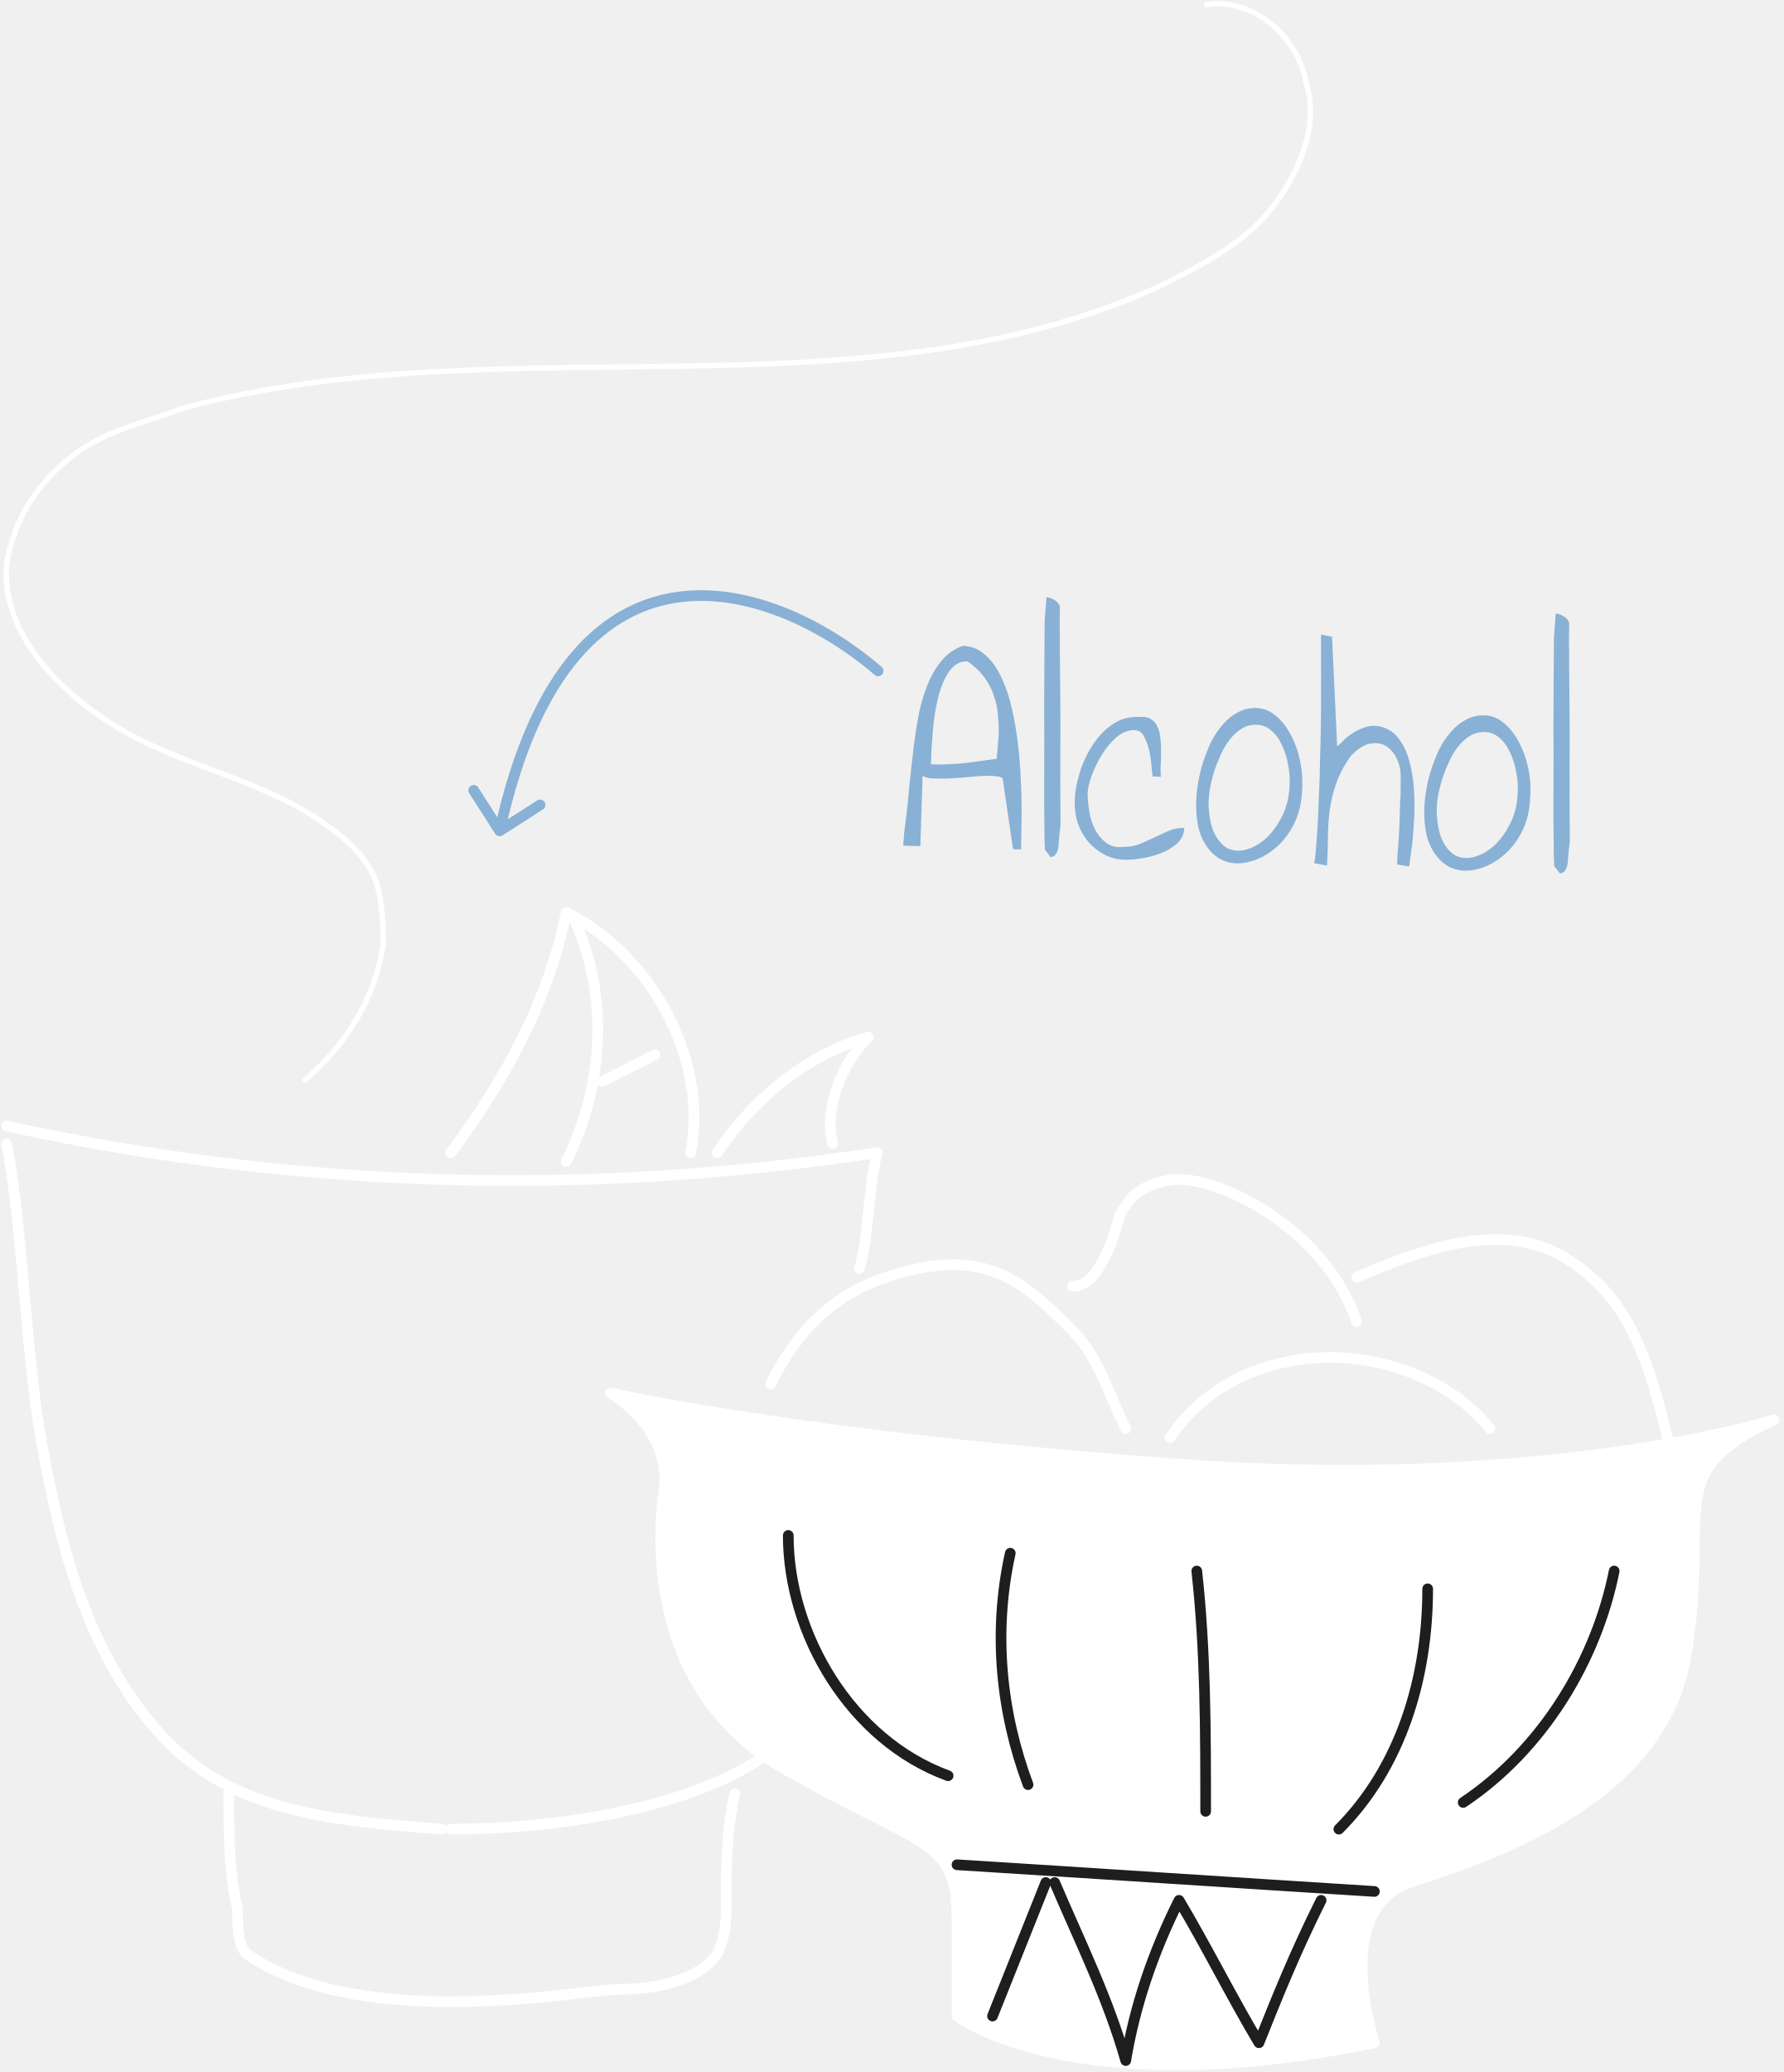
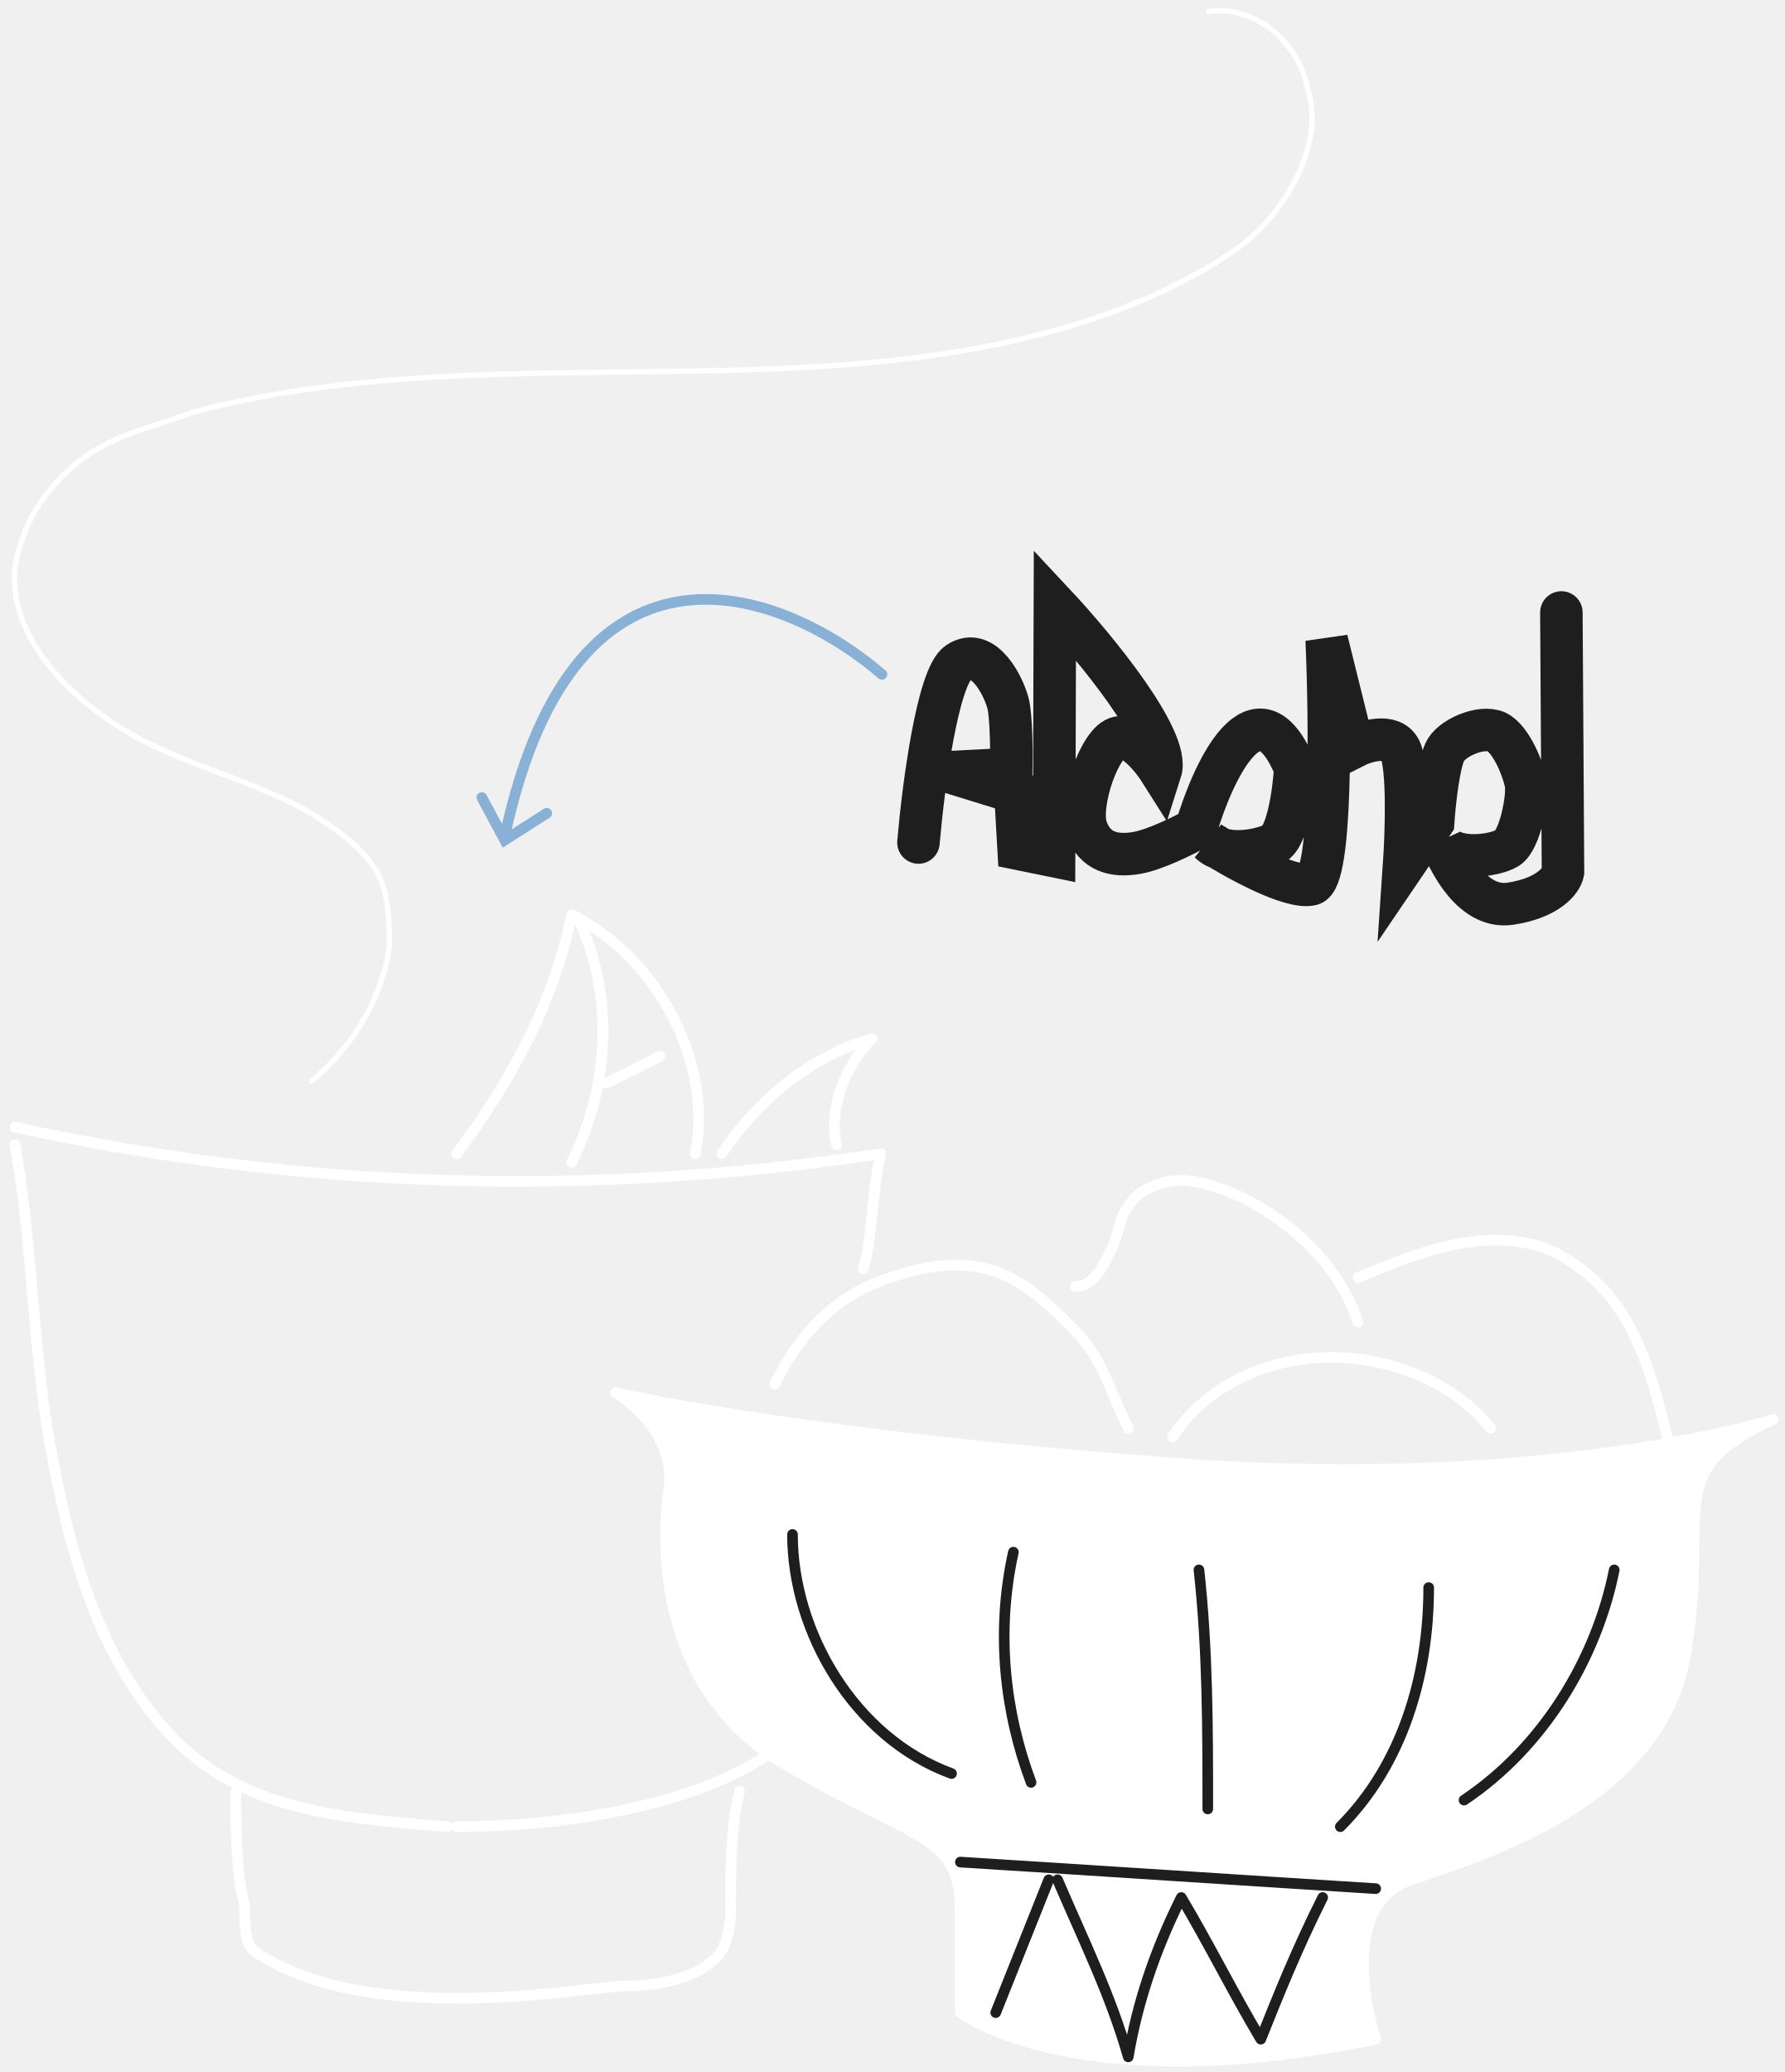
- <svg xmlns="http://www.w3.org/2000/svg" width="167" height="194" viewBox="0 0 167 194" fill="none">
-   <path d="M90.168 60.47C90.939 60.495 91.598 60.745 92.145 61.221C92.714 61.677 93.195 62.287 93.587 63.05C94.001 63.813 94.337 64.689 94.597 65.677C94.857 66.665 95.064 67.704 95.216 68.792C95.37 69.86 95.481 70.948 95.549 72.055C95.619 73.141 95.659 74.163 95.67 75.123C95.681 76.082 95.674 76.947 95.649 77.717C95.645 78.488 95.636 79.092 95.622 79.53L94.873 79.506L93.897 72.877C93.796 72.77 93.559 72.7 93.185 72.667C92.832 72.635 92.404 72.631 91.903 72.657C91.423 72.683 90.89 72.729 90.304 72.793C89.74 72.838 89.197 72.872 88.675 72.897C88.175 72.902 87.716 72.898 87.3 72.884C86.884 72.85 86.585 72.768 86.401 72.637L86.19 79.227L84.597 79.176C84.599 79.114 84.603 78.999 84.608 78.832C84.635 78.646 84.651 78.459 84.657 78.271C84.663 78.084 84.679 77.907 84.705 77.741C84.731 77.575 84.746 77.461 84.748 77.399C84.911 76.195 85.044 74.98 85.146 73.753C85.269 72.507 85.402 71.302 85.543 70.139C85.685 68.977 85.856 67.867 86.057 66.81C86.278 65.754 86.569 64.805 86.93 63.962C87.291 63.098 87.731 62.372 88.25 61.784C88.77 61.176 89.409 60.737 90.168 60.47ZM90.622 61.923C90.081 61.906 89.616 62.089 89.228 62.472C88.862 62.836 88.555 63.326 88.306 63.943C88.058 64.54 87.859 65.211 87.71 65.957C87.561 66.702 87.454 67.439 87.389 68.166C87.324 68.873 87.272 69.538 87.231 70.162C87.212 70.766 87.197 71.234 87.186 71.568C88.206 71.6 89.25 71.561 90.316 71.449C91.383 71.317 92.388 71.182 93.331 71.046C93.354 70.963 93.369 70.828 93.375 70.641C93.402 70.454 93.419 70.246 93.426 70.017C93.454 69.788 93.472 69.57 93.479 69.362C93.506 69.154 93.521 69.019 93.523 68.957C93.545 68.27 93.524 67.613 93.461 66.985C93.419 66.359 93.292 65.75 93.082 65.16C92.893 64.549 92.599 63.977 92.199 63.443C91.82 62.91 91.294 62.403 90.622 61.923ZM98.006 55.907C98.296 55.958 98.543 56.049 98.748 56.18C98.973 56.292 99.144 56.495 99.26 56.791C99.247 57.187 99.24 57.739 99.238 58.447C99.257 59.136 99.263 59.938 99.254 60.855C99.266 61.773 99.276 62.763 99.284 63.827C99.292 64.89 99.299 65.963 99.306 67.048C99.313 68.132 99.309 69.205 99.296 70.268C99.304 71.331 99.303 72.321 99.295 73.238C99.307 74.156 99.312 74.969 99.31 75.677C99.308 76.386 99.312 76.928 99.321 77.303C99.319 77.345 99.307 77.418 99.282 77.521C99.279 77.625 99.265 77.75 99.239 77.895C99.234 78.041 99.219 78.186 99.194 78.331C99.19 78.456 99.187 78.55 99.185 78.612C99.16 78.737 99.145 78.892 99.139 79.08C99.133 79.246 99.107 79.412 99.06 79.578C99.013 79.743 98.935 79.897 98.826 80.039C98.739 80.161 98.591 80.229 98.382 80.244L97.872 79.571C97.852 79.549 97.833 79.163 97.816 78.412C97.82 77.641 97.81 76.65 97.786 75.441C97.784 74.211 97.786 72.835 97.793 71.314C97.801 69.772 97.799 68.219 97.786 66.655C97.795 65.092 97.801 63.591 97.806 62.153C97.81 60.715 97.819 59.475 97.831 58.433C97.834 58.35 97.839 58.184 97.847 57.934C97.876 57.684 97.894 57.435 97.903 57.185C97.932 56.915 97.951 56.666 97.958 56.437C97.987 56.187 98.003 56.011 98.006 55.907ZM100.647 74.939C100.672 74.168 100.824 73.318 101.104 72.389C101.384 71.46 101.776 70.608 102.281 69.832C102.785 69.035 103.401 68.378 104.126 67.859C104.851 67.34 105.682 67.096 106.62 67.126C107.1 67.079 107.484 67.143 107.77 67.319C108.057 67.474 108.268 67.721 108.403 68.059C108.559 68.397 108.651 68.786 108.678 69.224C108.727 69.643 108.745 70.081 108.73 70.539C108.737 70.977 108.723 71.394 108.69 71.788C108.678 72.163 108.689 72.476 108.722 72.728L107.941 72.703C107.925 72.577 107.892 72.284 107.844 71.824C107.818 71.344 107.751 70.852 107.642 70.348C107.533 69.844 107.37 69.391 107.154 68.988C106.958 68.585 106.663 68.378 106.267 68.365C105.684 68.347 105.125 68.558 104.59 68.999C104.075 69.441 103.62 69.979 103.225 70.613C102.829 71.246 102.506 71.903 102.255 72.583C102.004 73.262 101.871 73.831 101.856 74.289C101.86 74.811 101.915 75.386 102.02 76.014C102.125 76.622 102.305 77.18 102.56 77.689C102.835 78.198 103.197 78.616 103.645 78.943C104.093 79.27 104.653 79.382 105.323 79.278C105.823 79.294 106.305 79.205 106.77 79.012C107.234 78.818 107.689 78.614 108.134 78.399C108.578 78.184 109.023 77.979 109.467 77.785C109.931 77.592 110.414 77.503 110.913 77.519C110.896 78.06 110.683 78.533 110.274 78.937C109.866 79.32 109.366 79.627 108.775 79.858C108.205 80.09 107.595 80.258 106.945 80.362C106.317 80.467 105.784 80.512 105.346 80.498C104.638 80.476 103.987 80.309 103.393 79.998C102.819 79.688 102.321 79.286 101.899 78.793C101.478 78.279 101.153 77.696 100.924 77.042C100.716 76.368 100.624 75.667 100.647 74.939ZM112.028 74.928C112.044 74.45 112.103 73.899 112.206 73.277C112.31 72.634 112.466 71.993 112.675 71.353C112.883 70.714 113.132 70.086 113.423 69.47C113.734 68.855 114.096 68.314 114.507 67.848C114.918 67.361 115.389 66.98 115.919 66.705C116.45 66.409 117.038 66.272 117.683 66.293C118.349 66.314 118.956 66.563 119.504 67.039C120.072 67.516 120.543 68.125 120.915 68.867C121.308 69.609 121.594 70.431 121.774 71.333C121.953 72.235 122.008 73.112 121.939 73.965C121.899 75.214 121.624 76.32 121.114 77.283C120.603 78.247 119.964 79.018 119.195 79.598C118.447 80.179 117.642 80.559 116.782 80.74C115.942 80.922 115.153 80.844 114.413 80.508C113.695 80.151 113.101 79.517 112.629 78.606C112.179 77.695 111.979 76.469 112.028 74.928ZM113.18 75.09C113.202 76.363 113.389 77.348 113.742 78.047C114.094 78.747 114.527 79.219 115.041 79.465C115.575 79.69 116.158 79.709 116.79 79.521C117.421 79.333 118.016 78.987 118.574 78.484C119.133 77.96 119.612 77.308 120.012 76.529C120.434 75.73 120.682 74.831 120.755 73.833C120.821 73.084 120.782 72.354 120.638 71.64C120.515 70.928 120.317 70.296 120.042 69.745C119.79 69.174 119.46 68.726 119.054 68.4C118.669 68.055 118.216 67.873 117.696 67.856C117.196 67.841 116.744 67.951 116.34 68.188C115.937 68.425 115.561 68.757 115.214 69.184C114.888 69.59 114.602 70.061 114.356 70.595C114.11 71.129 113.894 71.664 113.71 72.2C113.547 72.736 113.416 73.264 113.316 73.782C113.237 74.279 113.192 74.716 113.18 75.09ZM124.745 59.609L125.228 69.88C125.378 69.76 125.571 69.579 125.809 69.336C126.046 69.094 126.324 68.873 126.643 68.675C126.962 68.456 127.312 68.28 127.691 68.146C128.072 67.991 128.48 67.931 128.917 67.966C129.768 68.077 130.433 68.442 130.914 69.062C131.415 69.683 131.776 70.434 131.998 71.317C132.241 72.2 132.387 73.164 132.437 74.207C132.488 75.23 132.477 76.21 132.405 77.145C132.354 78.082 132.276 78.913 132.169 79.639C132.083 80.366 132.015 80.864 131.965 81.133L130.845 80.941C130.851 80.754 130.861 80.462 130.873 80.067C130.907 79.651 130.944 79.172 130.982 78.632C131.021 78.07 131.05 77.488 131.069 76.884C131.089 76.28 131.107 75.718 131.123 75.197C131.161 74.656 131.177 74.177 131.169 73.76C131.183 73.344 131.182 73.052 131.166 72.885C131.206 72.302 131.109 71.737 130.877 71.187C130.644 70.638 130.324 70.221 129.916 69.937C129.509 69.632 129.013 69.522 128.426 69.608C127.84 69.672 127.203 70.058 126.513 70.766C125.902 71.622 125.447 72.472 125.149 73.317C124.852 74.141 124.648 74.969 124.538 75.799C124.429 76.608 124.37 77.451 124.363 78.326C124.357 79.18 124.328 80.086 124.276 81.043L123.064 80.817C123.134 80.59 123.189 80.174 123.229 79.571C123.291 78.948 123.346 78.21 123.394 77.357C123.443 76.483 123.484 75.515 123.518 74.453C123.573 73.392 123.608 72.298 123.623 71.173C123.66 70.028 123.687 68.882 123.702 67.737C123.718 66.591 123.722 65.496 123.714 64.454C123.727 63.412 123.726 62.453 123.712 61.577C123.72 60.702 123.722 59.983 123.719 59.42L124.745 59.609ZM133.392 75.614C133.408 75.135 133.467 74.584 133.57 73.962C133.674 73.32 133.83 72.678 134.039 72.039C134.247 71.399 134.496 70.772 134.787 70.156C135.098 69.54 135.46 69 135.871 68.533C136.282 68.046 136.753 67.665 137.283 67.391C137.814 67.095 138.402 66.957 139.047 66.978C139.713 67 140.32 67.248 140.868 67.724C141.436 68.201 141.907 68.81 142.279 69.552C142.672 70.294 142.958 71.116 143.138 72.018C143.317 72.92 143.372 73.797 143.303 74.65C143.263 75.899 142.988 77.005 142.478 77.969C141.967 78.932 141.328 79.704 140.559 80.284C139.811 80.864 139.006 81.245 138.146 81.425C137.306 81.607 136.517 81.529 135.777 81.193C135.059 80.837 134.465 80.203 133.994 79.291C133.543 78.38 133.343 77.155 133.392 75.614ZM134.544 75.776C134.566 77.048 134.753 78.034 135.106 78.733C135.458 79.432 135.891 79.904 136.405 80.15C136.939 80.376 137.522 80.394 138.154 80.206C138.785 80.018 139.38 79.672 139.938 79.169C140.497 78.645 140.976 77.994 141.376 77.214C141.798 76.415 142.046 75.516 142.119 74.518C142.185 73.77 142.146 73.039 142.002 72.326C141.879 71.613 141.681 70.981 141.406 70.431C141.154 69.86 140.824 69.411 140.418 69.086C140.033 68.74 139.58 68.559 139.06 68.542C138.56 68.526 138.108 68.636 137.704 68.874C137.301 69.111 136.925 69.443 136.578 69.869C136.252 70.276 135.966 70.746 135.72 71.28C135.474 71.814 135.258 72.349 135.074 72.885C134.911 73.422 134.78 73.949 134.68 74.467C134.601 74.965 134.556 75.401 134.544 75.776ZM145.7 57.437C145.99 57.488 146.238 57.579 146.442 57.711C146.668 57.822 146.838 58.026 146.954 58.321C146.941 58.717 146.934 59.269 146.932 59.977C146.952 60.666 146.957 61.469 146.948 62.385C146.961 63.303 146.971 64.293 146.978 65.357C146.986 66.42 146.993 67.494 147 68.578C147.007 69.662 147.004 70.735 146.99 71.798C146.998 72.861 146.998 73.851 146.989 74.768C147.001 75.686 147.006 76.499 147.005 77.207C147.003 77.916 147.006 78.458 147.015 78.834C147.014 78.875 147.001 78.948 146.977 79.051C146.973 79.155 146.959 79.28 146.933 79.425C146.929 79.571 146.914 79.716 146.888 79.861C146.884 79.986 146.881 80.08 146.879 80.142C146.854 80.267 146.839 80.422 146.833 80.61C146.827 80.776 146.801 80.942 146.754 81.108C146.707 81.273 146.629 81.427 146.521 81.569C146.433 81.691 146.285 81.76 146.076 81.774L145.566 81.101C145.546 81.079 145.527 80.693 145.51 79.942C145.514 79.171 145.504 78.181 145.48 76.971C145.478 75.741 145.48 74.365 145.487 72.844C145.495 71.302 145.493 69.749 145.481 68.185C145.489 66.622 145.495 65.121 145.5 63.683C145.504 62.245 145.513 61.005 145.525 59.964C145.528 59.88 145.533 59.714 145.541 59.464C145.57 59.215 145.589 58.965 145.597 58.715C145.626 58.445 145.645 58.196 145.652 57.967C145.681 57.717 145.697 57.541 145.7 57.437Z" fill="#88B1D5" />
-   <path d="M81.911 63.192C82.12 63.372 82.436 63.349 82.616 63.14C82.797 62.931 82.773 62.615 82.564 62.435L81.911 63.192ZM46.372 78.06C46.521 78.292 46.83 78.36 47.063 78.211L50.851 75.783C51.084 75.634 51.151 75.324 51.002 75.092C50.853 74.859 50.544 74.792 50.312 74.941L46.944 77.099L44.786 73.732C44.637 73.499 44.327 73.431 44.095 73.581C43.862 73.73 43.795 74.039 43.944 74.271L46.372 78.06ZM82.564 62.435C78.013 58.508 70.688 54.48 63.585 55.391C56.388 56.314 49.68 62.256 46.304 77.683L47.281 77.897C50.614 62.667 57.118 57.229 63.712 56.383C70.399 55.525 77.443 59.337 81.911 63.192L82.564 62.435Z" fill="#88B1D5" />
-   <path d="M166.138 132.928C155.327 137.928 160.317 141.261 157.822 155.428C155.327 168.761 139.525 173.761 132.039 176.261C124.554 178.761 128.713 191.261 128.713 191.261C100.436 197.094 89.624 188.761 89.624 188.761C89.624 188.761 89.624 187.928 89.624 179.594C89.624 172.094 86.297 172.928 74.653 166.261C61.346 159.594 61.346 145.428 62.178 139.594C63.01 133.761 57.188 130.428 57.188 130.428C57.188 130.428 75.485 134.594 110.416 137.094C145.346 139.594 166.138 132.928 166.138 132.928Z" fill="white" stroke="white" stroke-miterlimit="10" stroke-linecap="round" stroke-linejoin="round" />
-   <path d="M72.158 129.595C74.653 124.595 77.98 121.261 82.97 119.595C85.465 118.761 88.792 117.928 92.119 118.761C95.445 119.595 97.94 122.095 100.435 124.595C102.93 127.095 103.762 130.428 105.426 133.761" stroke="white" stroke-miterlimit="10" stroke-linecap="round" stroke-linejoin="round" />
-   <path d="M109.584 134.595C112.911 129.595 118.733 127.095 124.554 127.095C130.376 127.095 136.198 129.595 139.525 133.761" stroke="white" stroke-miterlimit="10" stroke-linecap="round" stroke-linejoin="round" />
-   <path d="M100.435 120.428C102.098 120.428 102.93 118.761 103.762 117.094C104.593 115.428 104.593 113.761 105.425 112.928C106.257 111.261 108.752 110.428 110.415 110.428C112.079 110.428 114.574 111.261 116.237 112.094C121.227 114.594 125.386 118.761 127.049 123.761" stroke="white" stroke-miterlimit="10" stroke-linecap="round" stroke-linejoin="round" />
-   <path d="M156.158 134.595C155.327 131.261 154.495 127.928 152.831 124.595C151.168 121.261 148.673 118.761 145.346 117.095C139.525 114.595 132.871 117.095 127.049 119.595" stroke="white" stroke-miterlimit="10" stroke-linecap="round" stroke-linejoin="round" />
-   <path d="M0.633 107.095C2.297 116.261 2.297 126.261 3.96 135.428C5.623 144.595 8.118 154.595 14.772 162.095C21.425 169.595 30.574 170.428 41.386 171.261" stroke="white" stroke-miterlimit="10" stroke-linecap="round" stroke-linejoin="round" />
-   <path d="M21.425 167.928C21.425 171.261 21.425 175.428 22.257 178.761C22.257 180.428 22.257 182.094 23.089 182.928C33.901 190.428 54.693 186.261 58.019 186.261C61.346 186.261 65.504 185.428 67.168 182.928C67.999 181.261 68 179.594 68 178.761C68 175.428 67.999 171.261 68.831 167.928" stroke="white" stroke-miterlimit="10" stroke-linecap="round" stroke-linejoin="round" />
-   <path d="M71.326 164.595C63.841 169.595 51.366 171.261 42.217 171.261" stroke="white" stroke-miterlimit="10" stroke-linecap="round" stroke-linejoin="round" />
-   <path d="M73.821 143.761C73.821 152.928 79.643 162.928 88.792 166.261" stroke="#1E1E1E" stroke-miterlimit="10" stroke-linecap="round" stroke-linejoin="round" />
-   <path d="M94.613 145.428C92.95 152.928 93.782 160.428 96.277 167.094" stroke="#1E1E1E" stroke-miterlimit="10" stroke-linecap="round" stroke-linejoin="round" />
-   <path d="M112.079 147.095C112.91 154.595 112.91 162.095 112.91 169.595" stroke="#1E1E1E" stroke-miterlimit="10" stroke-linecap="round" stroke-linejoin="round" />
-   <path d="M133.703 148.761C133.703 157.095 131.208 165.428 125.386 171.261" stroke="#1E1E1E" stroke-miterlimit="10" stroke-linecap="round" stroke-linejoin="round" />
-   <path d="M151.168 147.095C149.505 155.428 144.514 163.761 137.029 168.761" stroke="#1E1E1E" stroke-miterlimit="10" stroke-linecap="round" stroke-linejoin="round" />
-   <path d="M89.624 174.595C102.93 175.428 115.406 176.261 128.713 177.095" stroke="#1E1E1E" stroke-miterlimit="10" stroke-linecap="round" stroke-linejoin="round" />
-   <path d="M97.94 176.261C96.277 180.428 94.614 184.595 92.95 188.761" stroke="#1E1E1E" stroke-miterlimit="10" stroke-linecap="round" stroke-linejoin="round" />
-   <path d="M98.772 176.261C101.267 182.095 103.762 187.095 105.425 192.928C106.257 187.928 107.92 182.928 110.416 177.928C112.911 182.095 115.406 187.095 117.901 191.261C119.564 187.095 121.227 182.928 123.722 177.928" stroke="#1E1E1E" stroke-miterlimit="10" stroke-linecap="round" stroke-linejoin="round" />
-   <path d="M0.633 105.428C27.247 111.261 54.693 112.094 82.138 107.928C81.307 111.261 81.307 116.261 80.475 118.761" stroke="white" stroke-miterlimit="10" stroke-linecap="round" stroke-linejoin="round" />
-   <path d="M28.559 101.099C32.548 97.787 35.208 93.151 35.873 88.514C35.873 86.527 35.873 84.54 35.208 82.553C34.543 80.566 32.548 78.579 30.554 77.254C25.235 73.281 17.921 71.956 11.937 68.644C5.954 65.332 -0.03 59.371 0.635 52.748C1.3 48.774 3.294 45.462 6.619 42.813C9.943 40.164 13.932 39.501 17.256 38.177C47.175 30.229 80.418 39.501 108.343 26.917C112.332 24.93 116.321 22.943 118.981 19.631C121.64 16.319 123.635 11.683 122.305 7.709C121.64 3.735 117.651 -0.239 112.997 0.423" stroke="white" stroke-width="0.5" stroke-miterlimit="10" stroke-linecap="round" stroke-linejoin="round" />
-   <path d="M42.217 107.928C47.207 101.261 51.366 93.761 53.029 85.428C61.346 89.594 66.336 99.594 64.673 107.928" stroke="white" stroke-miterlimit="10" stroke-linecap="round" stroke-linejoin="round" />
-   <path d="M67.168 107.928C70.495 102.928 75.485 98.761 81.307 97.095C78.811 99.595 77.148 103.761 77.98 107.095" stroke="white" stroke-miterlimit="10" stroke-linecap="round" stroke-linejoin="round" />
-   <path d="M53.029 108.761C56.356 102.095 57.188 93.761 53.861 86.261" stroke="white" stroke-miterlimit="10" stroke-linecap="round" stroke-linejoin="round" />
-   <path d="M56.356 101.261C58.019 100.428 59.683 99.595 61.346 98.761" stroke="white" stroke-miterlimit="10" stroke-linecap="round" stroke-linejoin="round" />
+ <svg xmlns="http://www.w3.org/2000/svg" width="168" height="195" viewBox="0 0 168 195" fill="none">
+   <g id="[export] illustration_7">
+     <g id="Alcohol">
+       <path id="Vector" d="M166.91 133.577C156.098 138.577 161.088 141.91 158.593 156.077C156.098 169.41 140.296 174.41 132.811 176.91C125.326 179.41 129.484 191.91 129.484 191.91C101.207 197.744 90.395 189.41 90.395 189.41C90.395 189.41 90.395 188.577 90.395 180.244C90.395 172.744 87.068 173.577 75.425 166.91C62.118 160.244 62.118 146.077 62.95 140.244C63.781 134.41 57.959 131.077 57.959 131.077C57.959 131.077 76.257 135.244 111.187 137.744C146.118 140.244 166.91 133.577 166.91 133.577Z" fill="white" stroke="white" stroke-miterlimit="10" stroke-linecap="round" stroke-linejoin="round" />
+       <path id="Vector_2" d="M72.93 130.244C75.425 125.244 78.751 121.911 83.742 120.244C86.237 119.411 89.563 118.577 92.89 119.411C96.217 120.244 98.712 122.744 101.207 125.244C103.702 127.744 104.534 131.077 106.197 134.411" stroke="white" stroke-miterlimit="10" stroke-linecap="round" stroke-linejoin="round" />
+       <path id="Vector_3" d="M110.355 135.244C113.682 130.244 119.504 127.744 125.326 127.744C131.148 127.744 136.969 130.244 140.296 134.411" stroke="white" stroke-miterlimit="10" stroke-linecap="round" stroke-linejoin="round" />
+       <path id="Vector_4" d="M101.207 121.077C102.87 121.077 103.702 119.41 104.533 117.744C105.365 116.077 105.365 114.41 106.197 113.577C107.028 111.91 109.523 111.077 111.187 111.077C112.85 111.077 115.345 111.91 117.009 112.744C121.999 115.244 126.157 119.41 127.82 124.41" stroke="white" stroke-miterlimit="10" stroke-linecap="round" stroke-linejoin="round" />
+       <path id="Vector_5" d="M156.93 135.244C156.098 131.911 155.266 128.577 153.603 125.244C151.94 121.911 149.445 119.411 146.118 117.744C140.296 115.244 133.643 117.744 127.821 120.244" stroke="white" stroke-miterlimit="10" stroke-linecap="round" stroke-linejoin="round" />
+       <path id="Vector_6" d="M1.405 107.744C3.068 116.911 3.068 126.911 4.732 136.077C6.395 145.244 8.89 155.244 15.543 162.744C22.197 170.244 31.345 171.077 42.157 171.911" stroke="white" stroke-miterlimit="10" stroke-linecap="round" stroke-linejoin="round" />
+       <path id="Vector_7" d="M22.197 168.577C22.197 171.91 22.197 176.077 23.029 179.41C23.029 181.077 23.029 182.744 23.86 183.577C34.672 191.077 55.464 186.91 58.791 186.91C62.118 186.91 66.276 186.077 67.939 183.577C68.771 181.91 68.771 180.244 68.771 179.41C68.771 176.077 68.771 171.91 69.603 168.577" stroke="white" stroke-miterlimit="10" stroke-linecap="round" stroke-linejoin="round" />
+       <path id="Vector_8" d="M72.098 165.244C64.612 170.244 52.137 171.911 42.989 171.911" stroke="white" stroke-miterlimit="10" stroke-linecap="round" stroke-linejoin="round" />
+       <path id="Vector_9" d="M74.593 144.411C74.593 153.577 80.415 163.577 89.563 166.911" stroke="#1E1E1E" stroke-miterlimit="10" stroke-linecap="round" stroke-linejoin="round" />
+       <path id="Vector_10" d="M95.385 146.077C93.722 153.577 94.553 161.077 97.048 167.744" stroke="#1E1E1E" stroke-miterlimit="10" stroke-linecap="round" stroke-linejoin="round" />
+       <path id="Vector_11" d="M112.85 147.744C113.682 155.244 113.682 162.744 113.682 170.244" stroke="#1E1E1E" stroke-miterlimit="10" stroke-linecap="round" stroke-linejoin="round" />
+       <path id="Vector_12" d="M134.474 149.411C134.474 157.744 131.979 166.077 126.157 171.911" stroke="#1E1E1E" stroke-miterlimit="10" stroke-linecap="round" stroke-linejoin="round" />
+       <path id="Vector_13" d="M151.939 147.744C150.276 156.077 145.286 164.411 137.801 169.411" stroke="#1E1E1E" stroke-miterlimit="10" stroke-linecap="round" stroke-linejoin="round" />
+       <path id="Vector_14" d="M90.395 175.244C103.702 176.077 116.177 176.911 129.484 177.744" stroke="#1E1E1E" stroke-miterlimit="10" stroke-linecap="round" stroke-linejoin="round" />
+       <path id="Vector_15" d="M98.712 176.911C97.048 181.077 95.385 185.244 93.722 189.411" stroke="#1E1E1E" stroke-miterlimit="10" stroke-linecap="round" stroke-linejoin="round" />
+       <path id="Vector_16" d="M99.543 176.911C102.039 182.744 104.534 187.744 106.197 193.577C107.029 188.577 108.692 183.577 111.187 178.577C113.682 182.744 116.177 187.744 118.672 191.911C120.336 187.744 121.999 183.577 124.494 178.577" stroke="#1E1E1E" stroke-miterlimit="10" stroke-linecap="round" stroke-linejoin="round" />
+       <path id="Vector_17" d="M1.405 106.077C28.019 111.91 55.464 112.744 82.91 108.577C82.078 111.91 82.078 116.91 81.246 119.41" stroke="white" stroke-miterlimit="10" stroke-linecap="round" stroke-linejoin="round" />
+       <path id="Vector_18" d="M29.331 101.748C33.32 98.436 35.979 93.8 36.644 89.164C36.644 87.177 36.644 85.19 35.979 83.203C35.314 81.216 33.32 79.229 31.325 77.904C26.006 73.93 18.693 72.605 12.709 69.293C6.725 65.982 0.741 60.021 1.406 53.397C2.071 49.423 4.066 46.112 7.39 43.462C10.714 40.813 14.704 40.151 18.028 38.826C47.947 30.878 81.19 40.151 109.114 27.566C113.103 25.579 117.093 23.592 119.752 20.28C122.412 16.969 124.406 12.332 123.076 8.358C122.412 4.384 118.422 0.41 113.768 1.073" stroke="white" stroke-width="0.5" stroke-miterlimit="10" stroke-linecap="round" stroke-linejoin="round" />
+       <path id="Vector_19" d="M42.989 108.577C47.979 101.91 52.137 94.41 53.801 86.077C62.117 90.244 67.108 100.244 65.444 108.577" stroke="white" stroke-miterlimit="10" stroke-linecap="round" stroke-linejoin="round" />
+       <path id="Vector_20" d="M67.939 108.577C71.266 103.577 76.256 99.411 82.078 97.744C79.583 100.244 77.92 104.411 78.751 107.744" stroke="white" stroke-miterlimit="10" stroke-linecap="round" stroke-linejoin="round" />
+       <path id="Vector_21" d="M53.801 109.411C57.127 102.744 57.959 94.411 54.633 86.911" stroke="white" stroke-miterlimit="10" stroke-linecap="round" stroke-linejoin="round" />
+       <path id="Vector_22" d="M57.127 101.911C58.791 101.077 60.454 100.244 62.117 99.411" stroke="white" stroke-miterlimit="10" stroke-linecap="round" stroke-linejoin="round" />
+     </g>
+     <g id="Comment alco">
+       <path id="Alcohol_2" d="M90.94 61.119C91.71 61.144 92.369 61.395 92.917 61.871C93.486 62.327 93.966 62.936 94.359 63.699C94.772 64.463 95.109 65.339 95.369 66.327C95.629 67.315 95.835 68.353 95.988 69.442C96.141 70.51 96.252 71.597 96.321 72.704C96.39 73.79 96.43 74.813 96.441 75.772C96.452 76.731 96.445 77.596 96.421 78.367C96.417 79.138 96.408 79.742 96.394 80.179L95.644 80.155L94.669 73.527C94.568 73.419 94.331 73.349 93.956 73.316C93.603 73.284 93.176 73.281 92.675 73.306C92.195 73.333 91.662 73.378 91.076 73.443C90.512 73.487 89.969 73.522 89.447 73.547C88.946 73.552 88.488 73.547 88.071 73.534C87.656 73.5 87.356 73.417 87.173 73.286L86.961 79.876L85.368 79.825C85.37 79.763 85.374 79.648 85.379 79.482C85.406 79.295 85.423 79.108 85.429 78.921C85.435 78.733 85.451 78.557 85.477 78.391C85.503 78.225 85.517 78.111 85.519 78.048C85.683 76.844 85.816 75.629 85.917 74.403C86.041 73.156 86.173 71.951 86.315 70.789C86.456 69.626 86.627 68.516 86.828 67.46C87.049 66.404 87.341 65.454 87.701 64.611C88.062 63.747 88.502 63.021 89.022 62.434C89.541 61.825 90.181 61.387 90.94 61.119ZM91.393 62.572C90.852 62.555 90.388 62.738 90 63.122C89.634 63.485 89.326 63.975 89.077 64.593C88.829 65.189 88.63 65.86 88.481 66.606C88.332 67.352 88.225 68.088 88.16 68.816C88.096 69.522 88.043 70.188 88.002 70.811C87.983 71.415 87.968 71.884 87.957 72.217C88.978 72.25 90.021 72.21 91.088 72.099C92.155 71.966 93.16 71.832 94.102 71.695C94.126 71.612 94.141 71.477 94.147 71.29C94.173 71.103 94.19 70.895 94.198 70.666C94.226 70.438 94.243 70.22 94.25 70.011C94.278 69.804 94.292 69.669 94.294 69.606C94.316 68.919 94.296 68.262 94.233 67.635C94.19 67.008 94.064 66.399 93.853 65.809C93.665 65.198 93.37 64.626 92.97 64.092C92.591 63.559 92.066 63.052 91.393 62.572ZM98.778 56.556C99.068 56.607 99.315 56.698 99.519 56.83C99.745 56.941 99.915 57.145 100.031 57.44C100.018 57.836 100.011 58.388 100.009 59.097C100.029 59.785 100.034 60.588 100.026 61.505C100.038 62.422 100.048 63.413 100.056 64.476C100.063 65.539 100.07 66.613 100.077 67.697C100.084 68.781 100.081 69.855 100.068 70.917C100.075 71.981 100.075 72.971 100.066 73.887C100.078 74.805 100.084 75.618 100.082 76.327C100.08 77.035 100.083 77.577 100.092 77.953C100.091 77.995 100.078 78.067 100.054 78.171C100.051 78.275 100.036 78.399 100.011 78.544C100.006 78.69 99.991 78.835 99.965 78.981C99.961 79.106 99.958 79.199 99.956 79.262C99.931 79.386 99.916 79.542 99.91 79.729C99.905 79.896 99.879 80.062 99.832 80.227C99.785 80.392 99.707 80.546 99.598 80.688C99.511 80.811 99.362 80.879 99.154 80.893L98.644 80.22C98.624 80.199 98.605 79.812 98.587 79.061C98.591 78.29 98.581 77.3 98.557 76.09C98.555 74.86 98.558 73.485 98.565 71.963C98.573 70.421 98.57 68.868 98.558 67.304C98.566 65.741 98.573 64.241 98.577 62.803C98.582 61.365 98.59 60.125 98.603 59.083C98.605 59 98.611 58.833 98.619 58.583C98.648 58.334 98.666 58.084 98.674 57.834C98.704 57.565 98.722 57.315 98.729 57.086C98.758 56.837 98.774 56.66 98.778 56.556ZM101.419 75.588C101.443 74.817 101.596 73.968 101.876 73.039C102.156 72.11 102.548 71.257 103.052 70.481C103.557 69.685 104.172 69.027 104.897 68.508C105.623 67.99 106.454 67.745 107.391 67.775C107.872 67.728 108.255 67.793 108.542 67.969C108.828 68.124 109.039 68.37 109.175 68.708C109.33 69.046 109.422 69.435 109.45 69.874C109.499 70.292 109.516 70.731 109.501 71.189C109.508 71.626 109.495 72.043 109.461 72.438C109.449 72.813 109.46 73.126 109.494 73.377L108.713 73.352C108.696 73.226 108.664 72.933 108.616 72.473C108.59 71.993 108.522 71.501 108.413 70.997C108.304 70.494 108.142 70.04 107.925 69.637C107.73 69.235 107.434 69.027 107.039 69.015C106.456 68.996 105.896 69.207 105.361 69.649C104.847 70.091 104.392 70.629 103.996 71.262C103.601 71.895 103.277 72.552 103.026 73.232C102.775 73.912 102.642 74.481 102.628 74.939C102.632 75.46 102.686 76.035 102.791 76.664C102.897 77.272 103.077 77.83 103.331 78.338C103.607 78.847 103.969 79.265 104.417 79.592C104.865 79.919 105.424 80.031 106.094 79.927C106.594 79.944 107.076 79.855 107.541 79.661C108.006 79.468 108.461 79.263 108.905 79.049C109.35 78.834 109.794 78.629 110.238 78.435C110.703 78.241 111.185 78.152 111.685 78.168C111.668 78.71 111.454 79.182 111.045 79.586C110.637 79.969 110.137 80.276 109.546 80.507C108.976 80.739 108.366 80.907 107.717 81.011C107.088 81.116 106.555 81.162 106.118 81.148C105.41 81.125 104.759 80.958 104.164 80.647C103.59 80.337 103.093 79.936 102.671 79.442C102.249 78.929 101.924 78.345 101.695 77.692C101.487 77.018 101.395 76.317 101.419 75.588ZM112.8 75.578C112.815 75.099 112.875 74.548 112.978 73.926C113.082 73.284 113.238 72.642 113.446 72.003C113.654 71.364 113.904 70.736 114.194 70.12C114.506 69.504 114.867 68.964 115.278 68.497C115.69 68.01 116.161 67.629 116.691 67.355C117.221 67.059 117.809 66.921 118.455 66.942C119.121 66.964 119.728 67.212 120.275 67.689C120.844 68.165 121.314 68.774 121.686 69.516C122.079 70.258 122.366 71.08 122.545 71.982C122.725 72.884 122.78 73.761 122.711 74.614C122.671 75.863 122.396 76.97 121.885 77.933C121.375 78.896 120.735 79.668 119.966 80.248C119.218 80.828 118.414 81.209 117.553 81.389C116.714 81.571 115.924 81.493 115.185 81.157C114.467 80.801 113.872 80.167 113.401 79.255C112.951 78.344 112.75 77.119 112.8 75.578ZM113.951 75.74C113.973 77.012 114.16 77.998 114.513 78.697C114.866 79.396 115.299 79.868 115.812 80.114C116.347 80.34 116.93 80.359 117.561 80.17C118.193 79.982 118.787 79.636 119.345 79.133C119.904 78.609 120.384 77.958 120.784 77.178C121.206 76.379 121.453 75.48 121.527 74.482C121.593 73.734 121.554 73.003 121.41 72.29C121.287 71.577 121.088 70.945 120.814 70.395C120.561 69.824 120.232 69.375 119.825 69.05C119.44 68.704 118.988 68.523 118.467 68.506C117.967 68.49 117.516 68.6 117.112 68.838C116.708 69.075 116.333 69.407 115.986 69.833C115.66 70.24 115.374 70.71 115.127 71.244C114.881 71.778 114.666 72.313 114.482 72.849C114.319 73.386 114.187 73.913 114.087 74.431C114.009 74.929 113.964 75.365 113.951 75.74ZM125.516 60.259L126 70.53C126.15 70.409 126.343 70.228 126.58 69.986C126.817 69.743 127.095 69.523 127.414 69.325C127.734 69.105 128.083 68.929 128.463 68.795C128.843 68.641 129.251 68.581 129.688 68.616C130.539 68.726 131.205 69.092 131.685 69.712C132.186 70.332 132.548 71.084 132.77 71.966C133.012 72.85 133.159 73.813 133.208 74.857C133.259 75.88 133.248 76.859 133.177 77.795C133.126 78.731 133.047 79.562 132.94 80.289C132.855 81.015 132.786 81.513 132.736 81.783L131.617 81.591C131.623 81.403 131.632 81.112 131.645 80.716C131.679 80.3 131.715 79.822 131.753 79.281C131.792 78.72 131.821 78.137 131.841 77.533C131.86 76.929 131.878 76.367 131.895 75.847C131.933 75.306 131.948 74.827 131.941 74.41C131.954 73.993 131.953 73.701 131.938 73.534C131.977 72.952 131.881 72.386 131.648 71.837C131.416 71.287 131.096 70.87 130.688 70.586C130.281 70.281 129.784 70.172 129.198 70.257C128.612 70.322 127.974 70.708 127.285 71.415C126.673 72.271 126.219 73.121 125.921 73.966C125.623 74.791 125.42 75.618 125.31 76.448C125.2 77.258 125.142 78.1 125.135 78.975C125.128 79.829 125.099 80.735 125.048 81.692L123.835 81.466C123.905 81.239 123.96 80.824 124 80.221C124.062 79.597 124.117 78.859 124.165 78.006C124.214 77.132 124.256 76.164 124.29 75.102C124.345 74.041 124.38 72.948 124.395 71.823C124.432 70.677 124.458 69.532 124.474 68.386C124.49 67.24 124.494 66.146 124.485 65.103C124.498 64.062 124.498 63.103 124.484 62.227C124.491 61.352 124.493 60.633 124.491 60.07L125.516 60.259ZM134.164 76.263C134.179 75.784 134.239 75.234 134.342 74.612C134.446 73.969 134.602 73.328 134.81 72.688C135.018 72.049 135.268 71.421 135.558 70.805C135.87 70.19 136.231 69.649 136.642 69.183C137.054 68.696 137.525 68.315 138.055 68.04C138.585 67.744 139.173 67.607 139.819 67.628C140.485 67.649 141.092 67.898 141.639 68.374C142.208 68.851 142.678 69.46 143.05 70.201C143.443 70.943 143.73 71.766 143.909 72.668C144.089 73.57 144.144 74.447 144.075 75.299C144.035 76.549 143.76 77.655 143.249 78.618C142.739 79.582 142.099 80.353 141.33 80.933C140.582 81.513 139.778 81.894 138.917 82.075C138.078 82.256 137.288 82.179 136.549 81.843C135.831 81.486 135.236 80.852 134.765 79.941C134.315 79.03 134.114 77.804 134.164 76.263ZM135.315 76.425C135.337 77.697 135.524 78.683 135.877 79.382C136.23 80.081 136.663 80.554 137.176 80.8C137.711 81.025 138.294 81.044 138.925 80.856C139.557 80.668 140.151 80.322 140.709 79.819C141.268 79.295 141.748 78.643 142.148 77.864C142.57 77.064 142.817 76.166 142.891 75.168C142.957 74.419 142.918 73.688 142.774 72.975C142.651 72.263 142.452 71.631 142.178 71.08C141.925 70.509 141.596 70.061 141.189 69.735C140.804 69.389 140.352 69.208 139.831 69.191C139.331 69.175 138.88 69.286 138.476 69.523C138.072 69.76 137.697 70.092 137.35 70.519C137.024 70.925 136.738 71.395 136.492 71.929C136.245 72.463 136.03 72.999 135.846 73.534C135.683 74.071 135.551 74.599 135.451 75.116C135.373 75.614 135.328 76.05 135.315 76.425ZM146.472 58.086C146.762 58.137 147.009 58.228 147.213 58.36C147.439 58.471 147.61 58.675 147.725 58.97C147.713 59.366 147.705 59.918 147.703 60.627C147.723 61.315 147.729 62.118 147.72 63.035C147.732 63.952 147.742 64.943 147.75 66.006C147.757 67.069 147.765 68.143 147.771 69.227C147.778 70.311 147.775 71.385 147.762 72.447C147.77 73.511 147.769 74.501 147.76 75.418C147.773 76.335 147.778 77.148 147.776 77.857C147.774 78.565 147.778 79.107 147.786 79.483C147.785 79.525 147.772 79.597 147.748 79.701C147.745 79.805 147.73 79.929 147.705 80.074C147.7 80.22 147.685 80.365 147.66 80.511C147.656 80.636 147.653 80.729 147.651 80.792C147.626 80.916 147.61 81.072 147.604 81.259C147.599 81.426 147.573 81.592 147.526 81.757C147.479 81.922 147.401 82.076 147.292 82.219C147.205 82.341 147.057 82.409 146.848 82.423L146.338 81.75C146.318 81.729 146.299 81.342 146.281 80.591C146.285 79.82 146.275 78.83 146.252 77.62C146.249 76.39 146.252 75.015 146.259 73.493C146.267 71.951 146.264 70.398 146.252 68.835C146.26 67.272 146.267 65.771 146.271 64.333C146.276 62.895 146.284 61.655 146.297 60.613C146.3 60.53 146.305 60.363 146.313 60.113C146.342 59.864 146.36 59.614 146.368 59.365C146.398 59.095 146.416 58.845 146.424 58.616C146.452 58.367 146.468 58.19 146.472 58.086Z" fill="#88B1D5" />
+       <g id="draw/arrow">
+         <path id="Vector 175" d="M83.009 63.463C73.989 55.681 54.272 47.782 47.565 78.439" stroke="#88B1D5" stroke-linecap="round" stroke-linejoin="round" />
+         <path id="Vector 303" d="M45.354 75.061L47.504 79.063L51.459 76.541" stroke="#88B1D5" stroke-linecap="round" />
+       </g>
+       <path id="draw:reverse/mask" d="M86.449 79.29C86.883 74.194 88.239 63.674 90.19 62.373C92.63 60.746 94.508 64.702 94.887 66.22C95.191 67.435 95.216 70.826 95.191 72.369L89.421 72.673L95.57 74.571L95.874 79.885L99.214 80.568L99.29 56.883C103.01 60.856 110.207 69.561 109.235 72.597C108.501 71.433 106.684 69.166 105.287 69.409C103.541 69.712 101.492 75.634 102.251 77.911C103.01 80.189 104.908 80.644 107.033 80.264C108.734 79.961 111.437 78.62 112.575 77.987C114.195 72.496 118.329 63.67 121.913 72.293C121.786 74.419 121.199 78.822 119.863 79.429C118.193 80.189 115.156 80.568 113.866 79.278C116.244 80.796 121.488 83.711 123.431 83.225C125.374 82.739 125.202 67.688 124.873 60.223L127.378 70.32C128.517 69.738 130.992 68.968 131.781 70.547C132.571 72.126 132.363 78.442 132.161 81.403L134.894 77.38C135.02 75.532 135.44 71.58 136.109 70.547C136.944 69.257 139.828 68.118 141.119 69.029C142.409 69.94 143.396 72.521 143.624 73.736C143.852 74.95 143.093 79.05 141.878 79.809C140.663 80.568 136.644 81.105 135.653 79.202C136.412 81.125 138.599 85.594 142.182 85.047C145.765 84.5 146.964 82.845 147.116 82.086L146.964 57.642" stroke="#1E1E1E" stroke-width="4" stroke-linecap="round" />
+     </g>
+   </g>
</svg>
